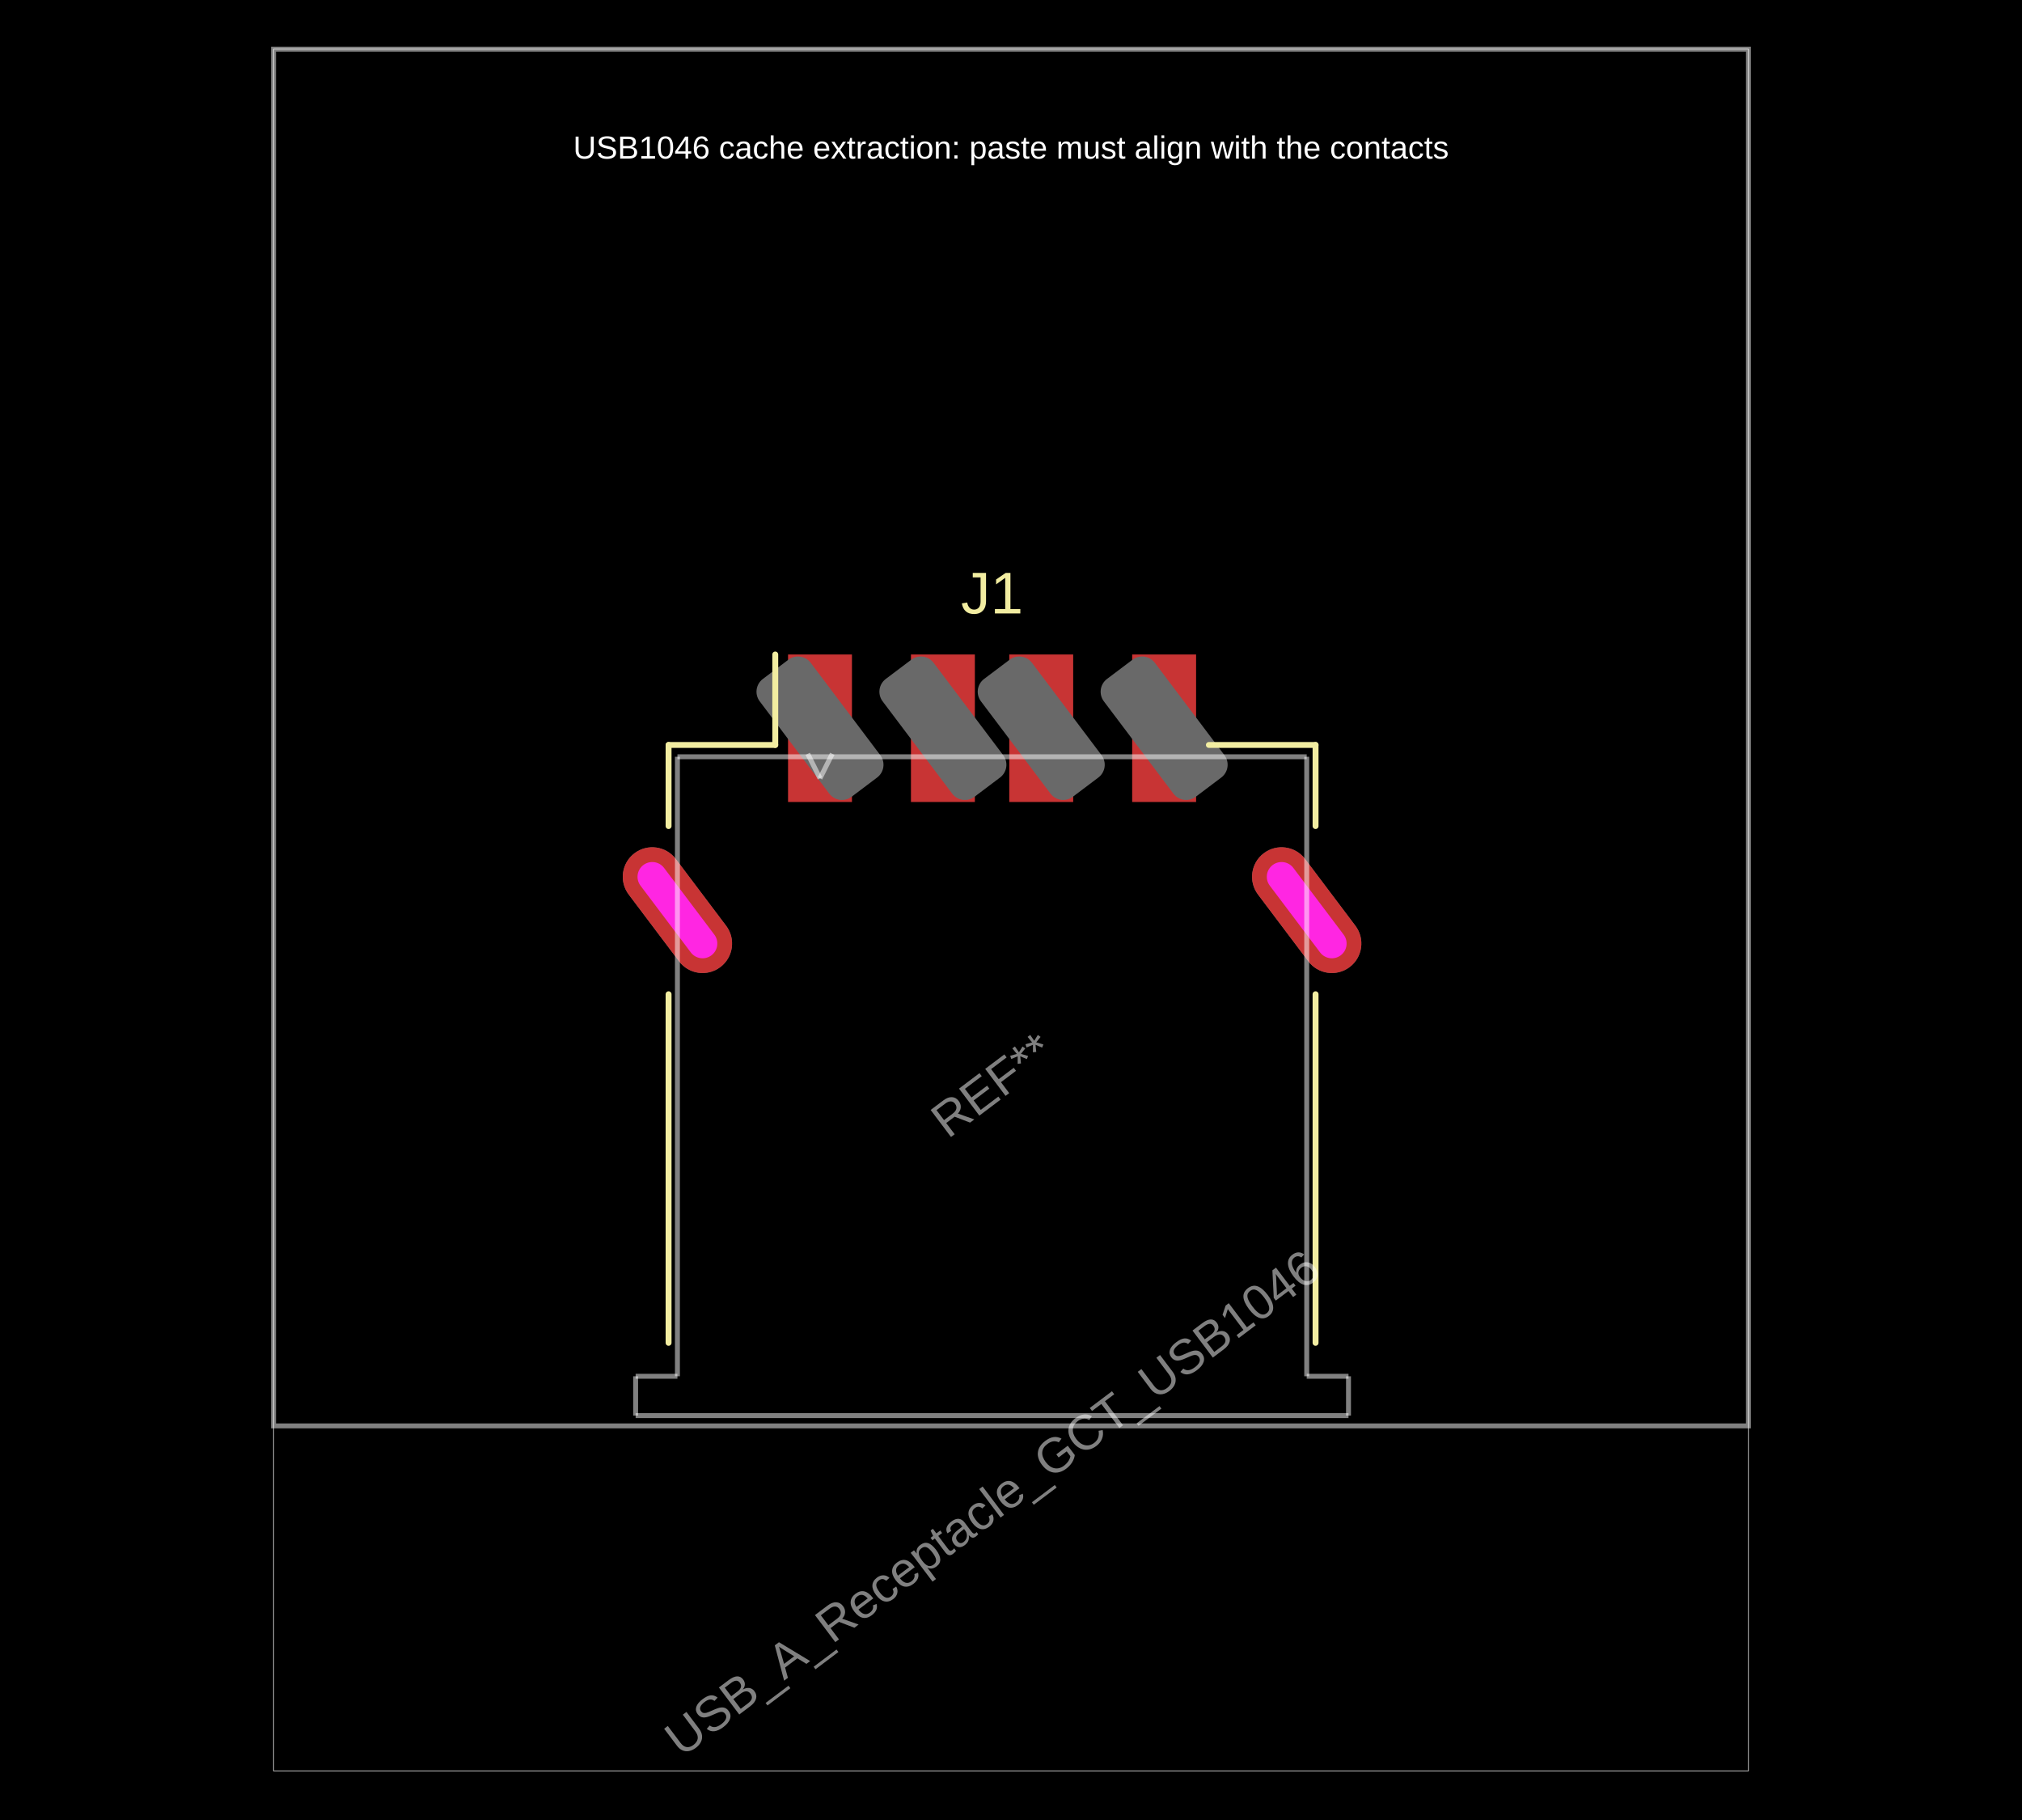
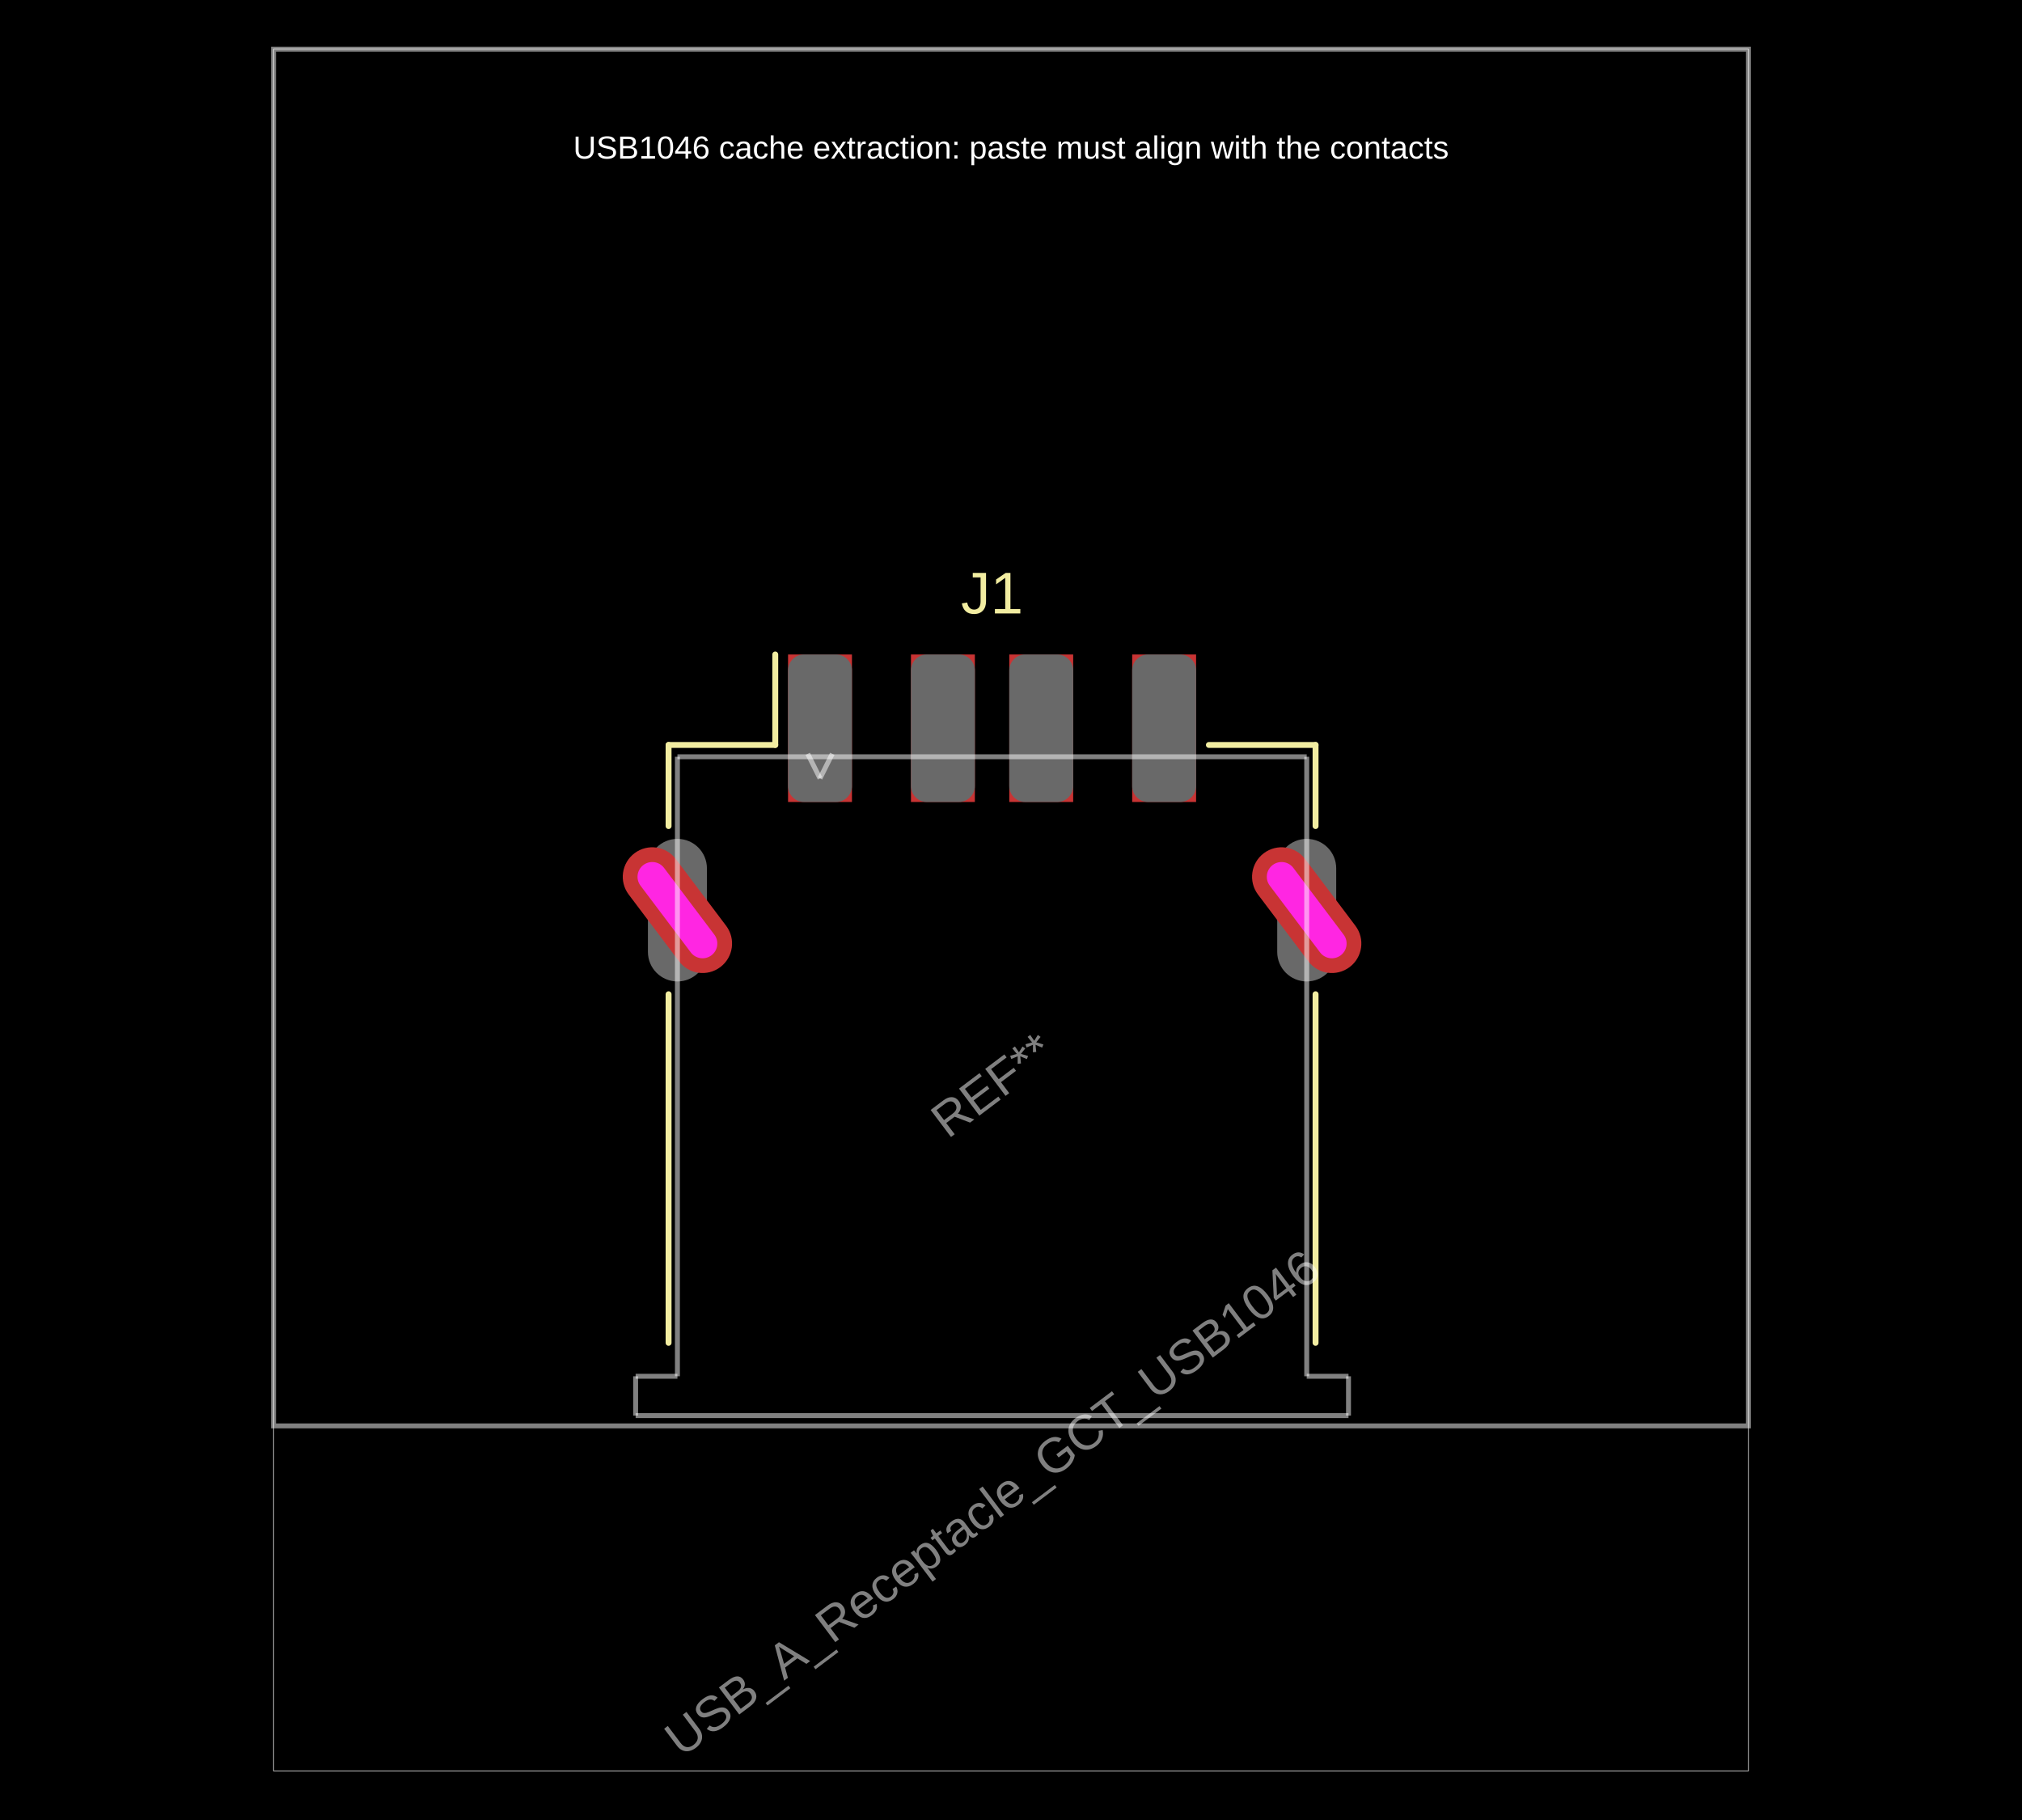
<svg xmlns="http://www.w3.org/2000/svg" width="1000" height="900">
  <style />
  <rect class="boundary" x="0" y="0" fill="#000" width="1000" height="900" data-type="pcb_background" data-pcb-layer="global" />
  <rect class="pcb-boundary" fill="none" stroke="#fff" stroke-width="0.3" x="135.289" y="24.314" width="729.423" height="851.372" data-type="pcb_boundary" data-pcb-layer="global" />
  <path class="pcb-board" d="M 135.289 705.109 L 864.711 705.109 L 864.711 24.314 L 135.289 24.314 Z" fill="none" stroke="rgba(255, 255, 255, 0.5)" stroke-width="2.431" data-type="pcb_board" data-pcb-layer="board" />
  <rect class="pcb-pad" fill="rgb(200, 52, 52)" x="389.734" y="323.645" width="31.608" height="72.942" data-type="pcb_smtpad" data-pcb-layer="top" />
  <rect class="pcb-pad" fill="rgb(200, 52, 52)" x="450.519" y="323.645" width="31.608" height="72.942" data-type="pcb_smtpad" data-pcb-layer="top" />
  <rect class="pcb-pad" fill="rgb(200, 52, 52)" x="499.147" y="323.645" width="31.608" height="72.942" data-type="pcb_smtpad" data-pcb-layer="top" />
  <rect class="pcb-pad" fill="rgb(200, 52, 52)" x="559.932" y="323.645" width="31.608" height="72.942" data-type="pcb_smtpad" data-pcb-layer="top" />
-   <rect class="pcb-solder-paste" fill="rgb(105, 105, 105)" x="-14.588" y="-35.255" width="29.177" height="70.511" rx="14.588" transform="translate(335.0271 450.0784) rotate(-37)" data-type="pcb_solder_paste" data-pcb-layer="top" />
-   <rect class="pcb-solder-paste" fill="rgb(105, 105, 105)" x="-14.588" y="-35.255" width="29.177" height="70.511" rx="14.588" transform="translate(646.2474 450.0784) rotate(-37)" data-type="pcb_solder_paste" data-pcb-layer="top" />
-   <rect class="pcb-solder-paste" fill="rgb(105, 105, 105)" x="-15.804" y="-36.471" width="31.608" height="72.942" rx="7.902" transform="translate(405.538 360.1162) rotate(-37)" data-type="pcb_solder_paste" data-pcb-layer="top" />
-   <rect class="pcb-solder-paste" fill="rgb(105, 105, 105)" x="-15.804" y="-36.471" width="31.608" height="72.942" rx="7.902" transform="translate(466.3232 360.1162) rotate(-37)" data-type="pcb_solder_paste" data-pcb-layer="top" />
-   <rect class="pcb-solder-paste" fill="rgb(105, 105, 105)" x="-15.804" y="-36.471" width="31.608" height="72.942" rx="7.902" transform="translate(514.9514 360.1162) rotate(-37)" data-type="pcb_solder_paste" data-pcb-layer="top" />
-   <rect class="pcb-solder-paste" fill="rgb(105, 105, 105)" x="-15.804" y="-36.471" width="31.608" height="72.942" rx="7.902" transform="translate(575.7366 360.1162) rotate(-37)" data-type="pcb_solder_paste" data-pcb-layer="top" />
+   <rect class="pcb-solder-paste" fill="rgb(105, 105, 105)" x="320.439" y="414.823" width="29.177" height="70.511" rx="14.588" data-type="pcb_solder_paste" data-pcb-layer="top" />
+   <rect class="pcb-solder-paste" fill="rgb(105, 105, 105)" x="631.659" y="414.823" width="29.177" height="70.511" rx="14.588" data-type="pcb_solder_paste" data-pcb-layer="top" />
+   <rect class="pcb-solder-paste" fill="rgb(105, 105, 105)" x="389.734" y="323.645" width="31.608" height="72.942" rx="7.902" data-type="pcb_solder_paste" data-pcb-layer="top" />
+   <rect class="pcb-solder-paste" fill="rgb(105, 105, 105)" x="450.519" y="323.645" width="31.608" height="72.942" rx="7.902" data-type="pcb_solder_paste" data-pcb-layer="top" />
+   <rect class="pcb-solder-paste" fill="rgb(105, 105, 105)" x="499.147" y="323.645" width="31.608" height="72.942" rx="7.902" data-type="pcb_solder_paste" data-pcb-layer="top" />
+   <rect class="pcb-solder-paste" fill="rgb(105, 105, 105)" x="559.932" y="323.645" width="31.608" height="72.942" rx="7.902" data-type="pcb_solder_paste" data-pcb-layer="top" />
  <text x="0" y="0" dx="0" dy="0" fill="#f2eda1" font-family="Arial, sans-serif" font-size="29.177" text-anchor="middle" dominant-baseline="central" transform="matrix(1,0,0,1,490.6373,293.2525)" class="pcb-silkscreen-text pcb-silkscreen-top" data-pcb-silkscreen-text-id="pcb_silkscreen_text_0" stroke="none" data-type="pcb_silkscreen_text" data-pcb-layer="top">J1</text>
  <path class="pcb-silkscreen pcb-silkscreen-top" d="M 330.651 368.383 L 330.651 408.501" fill="none" stroke="#f2eda1" stroke-width="2.918" stroke-linecap="round" stroke-linejoin="round" data-pcb-component-id="pcb_component_0" data-pcb-silkscreen-path-id="pcb_silkscreen_path_0" data-type="pcb_silkscreen_path" data-pcb-layer="top" />
  <path class="pcb-silkscreen pcb-silkscreen-top" d="M 330.651 491.655 L 330.651 664.042" fill="none" stroke="#f2eda1" stroke-width="2.918" stroke-linecap="round" stroke-linejoin="round" data-pcb-component-id="pcb_component_0" data-pcb-silkscreen-path-id="pcb_silkscreen_path_1" data-type="pcb_silkscreen_path" data-pcb-layer="top" />
  <path class="pcb-silkscreen pcb-silkscreen-top" d="M 383.412 368.383 L 330.651 368.383" fill="none" stroke="#f2eda1" stroke-width="2.918" stroke-linecap="round" stroke-linejoin="round" data-pcb-component-id="pcb_component_0" data-pcb-silkscreen-path-id="pcb_silkscreen_path_2" data-type="pcb_silkscreen_path" data-pcb-layer="top" />
  <path class="pcb-silkscreen pcb-silkscreen-top" d="M 383.412 368.383 L 383.412 323.645" fill="none" stroke="#f2eda1" stroke-width="2.918" stroke-linecap="round" stroke-linejoin="round" data-pcb-component-id="pcb_component_0" data-pcb-silkscreen-path-id="pcb_silkscreen_path_3" data-type="pcb_silkscreen_path" data-pcb-layer="top" />
  <path class="pcb-silkscreen pcb-silkscreen-top" d="M 597.862 368.383 L 650.624 368.383" fill="none" stroke="#f2eda1" stroke-width="2.918" stroke-linecap="round" stroke-linejoin="round" data-pcb-component-id="pcb_component_0" data-pcb-silkscreen-path-id="pcb_silkscreen_path_4" data-type="pcb_silkscreen_path" data-pcb-layer="top" />
  <path class="pcb-silkscreen pcb-silkscreen-top" d="M 650.624 368.383 L 650.624 408.501" fill="none" stroke="#f2eda1" stroke-width="2.918" stroke-linecap="round" stroke-linejoin="round" data-pcb-component-id="pcb_component_0" data-pcb-silkscreen-path-id="pcb_silkscreen_path_5" data-type="pcb_silkscreen_path" data-pcb-layer="top" />
  <path class="pcb-silkscreen pcb-silkscreen-top" d="M 650.624 491.655 L 650.624 664.042" fill="none" stroke="#f2eda1" stroke-width="2.918" stroke-linecap="round" stroke-linejoin="round" data-pcb-component-id="pcb_component_0" data-pcb-silkscreen-path-id="pcb_silkscreen_path_6" data-type="pcb_silkscreen_path" data-pcb-layer="top" />
  <g data-type="pcb_plated_hole" data-pcb-layer="through">
    <path class="pcb-hole-outer" fill="rgb(200, 52, 52)" d="M14.588,-20.667 v41.334 a14.588,14.588 0 0 1 -29.177,0 v-41.334 a14.588,14.588 0 0 1 29.177,0 z" transform="translate(335.0271 450.0784) rotate(-37)" data-type="pcb_plated_hole" data-pcb-layer="top" />
    <path class="pcb-hole-inner" fill="#FF26E2" d="M7.294,-20.667 v41.334 a7.294,7.294 0 0 1 -14.588,0 v-41.334 a7.294,7.294 0 0 1 14.588,0 z" transform="translate(335.0271 450.0784) rotate(-37)" data-type="pcb_plated_hole_drill" data-pcb-layer="drill" />
  </g>
  <g data-type="pcb_plated_hole" data-pcb-layer="through">
    <path class="pcb-hole-outer" fill="rgb(200, 52, 52)" d="M14.588,-20.667 v41.334 a14.588,14.588 0 0 1 -29.177,0 v-41.334 a14.588,14.588 0 0 1 29.177,0 z" transform="translate(646.2474 450.0784) rotate(-37)" data-type="pcb_plated_hole" data-pcb-layer="top" />
    <path class="pcb-hole-inner" fill="#FF26E2" d="M7.294,-20.667 v41.334 a7.294,7.294 0 0 1 -14.588,0 v-41.334 a7.294,7.294 0 0 1 14.588,0 z" transform="translate(646.2474 450.0784) rotate(-37)" data-type="pcb_plated_hole_drill" data-pcb-layer="drill" />
  </g>
  <text x="0" y="0" font-family="Arial, sans-serif" font-size="24.314" text-anchor="middle" dominant-baseline="central" transform="matrix(0.7986355,-0.601815,0.601815,0.7986355,490.6373,743.0632)" class="pcb-fabrication-note-text" fill="rgba(255,255,255,0.5)" data-type="pcb_fabrication_note_text" data-pcb-layer="overlay">USB_A_Receptacle_GCT_USB1046</text>
  <text x="0" y="0" font-family="Arial, sans-serif" font-size="24.314" text-anchor="middle" dominant-baseline="central" transform="matrix(0.7986355,-0.601815,0.601815,0.7986355,490.6373,536.3934)" class="pcb-fabrication-note-text" fill="rgba(255,255,255,0.5)" data-type="pcb_fabrication_note_text" data-pcb-layer="overlay">REF**</text>
  <path class="pcb-fabrication-note-path" stroke="rgba(255,255,255,0.5)" fill="none" d="M 314.36 680.576 L 314.36 700.027" stroke-width="2.431" data-pcb-component-id="pcb_component_0" data-pcb-fabrication-note-path-id="pcb_fabrication_note_path_0" data-type="pcb_fabrication_note_path" data-pcb-layer="overlay" />
  <path class="pcb-fabrication-note-path" stroke="rgba(255,255,255,0.5)" fill="none" d="M 314.36 700.027 L 666.914 700.027" stroke-width="2.431" data-pcb-component-id="pcb_component_0" data-pcb-fabrication-note-path-id="pcb_fabrication_note_path_1" data-type="pcb_fabrication_note_path" data-pcb-layer="overlay" />
  <path class="pcb-fabrication-note-path" stroke="rgba(255,255,255,0.5)" fill="none" d="M 335.027 374.218 L 335.027 680.576" stroke-width="2.431" data-pcb-component-id="pcb_component_0" data-pcb-fabrication-note-path-id="pcb_fabrication_note_path_2" data-type="pcb_fabrication_note_path" data-pcb-layer="overlay" />
  <path class="pcb-fabrication-note-path" stroke="rgba(255,255,255,0.5)" fill="none" d="M 335.027 680.576 L 314.36 680.576" stroke-width="2.431" data-pcb-component-id="pcb_component_0" data-pcb-fabrication-note-path-id="pcb_fabrication_note_path_3" data-type="pcb_fabrication_note_path" data-pcb-layer="overlay" />
  <path class="pcb-fabrication-note-path" stroke="rgba(255,255,255,0.5)" fill="none" d="M 399.459 372.76 L 405.538 384.917" stroke-width="2.431" data-pcb-component-id="pcb_component_0" data-pcb-fabrication-note-path-id="pcb_fabrication_note_path_4" data-type="pcb_fabrication_note_path" data-pcb-layer="overlay" />
  <path class="pcb-fabrication-note-path" stroke="rgba(255,255,255,0.5)" fill="none" d="M 405.538 384.917 L 411.616 372.76" stroke-width="2.431" data-pcb-component-id="pcb_component_0" data-pcb-fabrication-note-path-id="pcb_fabrication_note_path_5" data-type="pcb_fabrication_note_path" data-pcb-layer="overlay" />
  <path class="pcb-fabrication-note-path" stroke="rgba(255,255,255,0.5)" fill="none" d="M 646.247 374.218 L 335.027 374.218" stroke-width="2.431" data-pcb-component-id="pcb_component_0" data-pcb-fabrication-note-path-id="pcb_fabrication_note_path_6" data-type="pcb_fabrication_note_path" data-pcb-layer="overlay" />
  <path class="pcb-fabrication-note-path" stroke="rgba(255,255,255,0.5)" fill="none" d="M 646.247 680.576 L 646.247 374.218" stroke-width="2.431" data-pcb-component-id="pcb_component_0" data-pcb-fabrication-note-path-id="pcb_fabrication_note_path_7" data-type="pcb_fabrication_note_path" data-pcb-layer="overlay" />
  <path class="pcb-fabrication-note-path" stroke="rgba(255,255,255,0.5)" fill="none" d="M 666.914 680.576 L 646.247 680.576" stroke-width="2.431" data-pcb-component-id="pcb_component_0" data-pcb-fabrication-note-path-id="pcb_fabrication_note_path_8" data-type="pcb_fabrication_note_path" data-pcb-layer="overlay" />
  <path class="pcb-fabrication-note-path" stroke="rgba(255,255,255,0.5)" fill="none" d="M 666.914 700.027 L 666.914 680.576" stroke-width="2.431" data-pcb-component-id="pcb_component_0" data-pcb-fabrication-note-path-id="pcb_fabrication_note_path_9" data-type="pcb_fabrication_note_path" data-pcb-layer="overlay" />
  <text x="500" y="72.942" fill="#ffffff" font-family="Arial, sans-serif" font-size="15.804" text-anchor="middle" dominant-baseline="central" class="pcb-note-text" data-type="pcb_note_text" data-pcb-note-text-id="stencil-alignment" data-pcb-layer="overlay">USB1046 cache extraction: paste must align with the contacts</text>
</svg>
